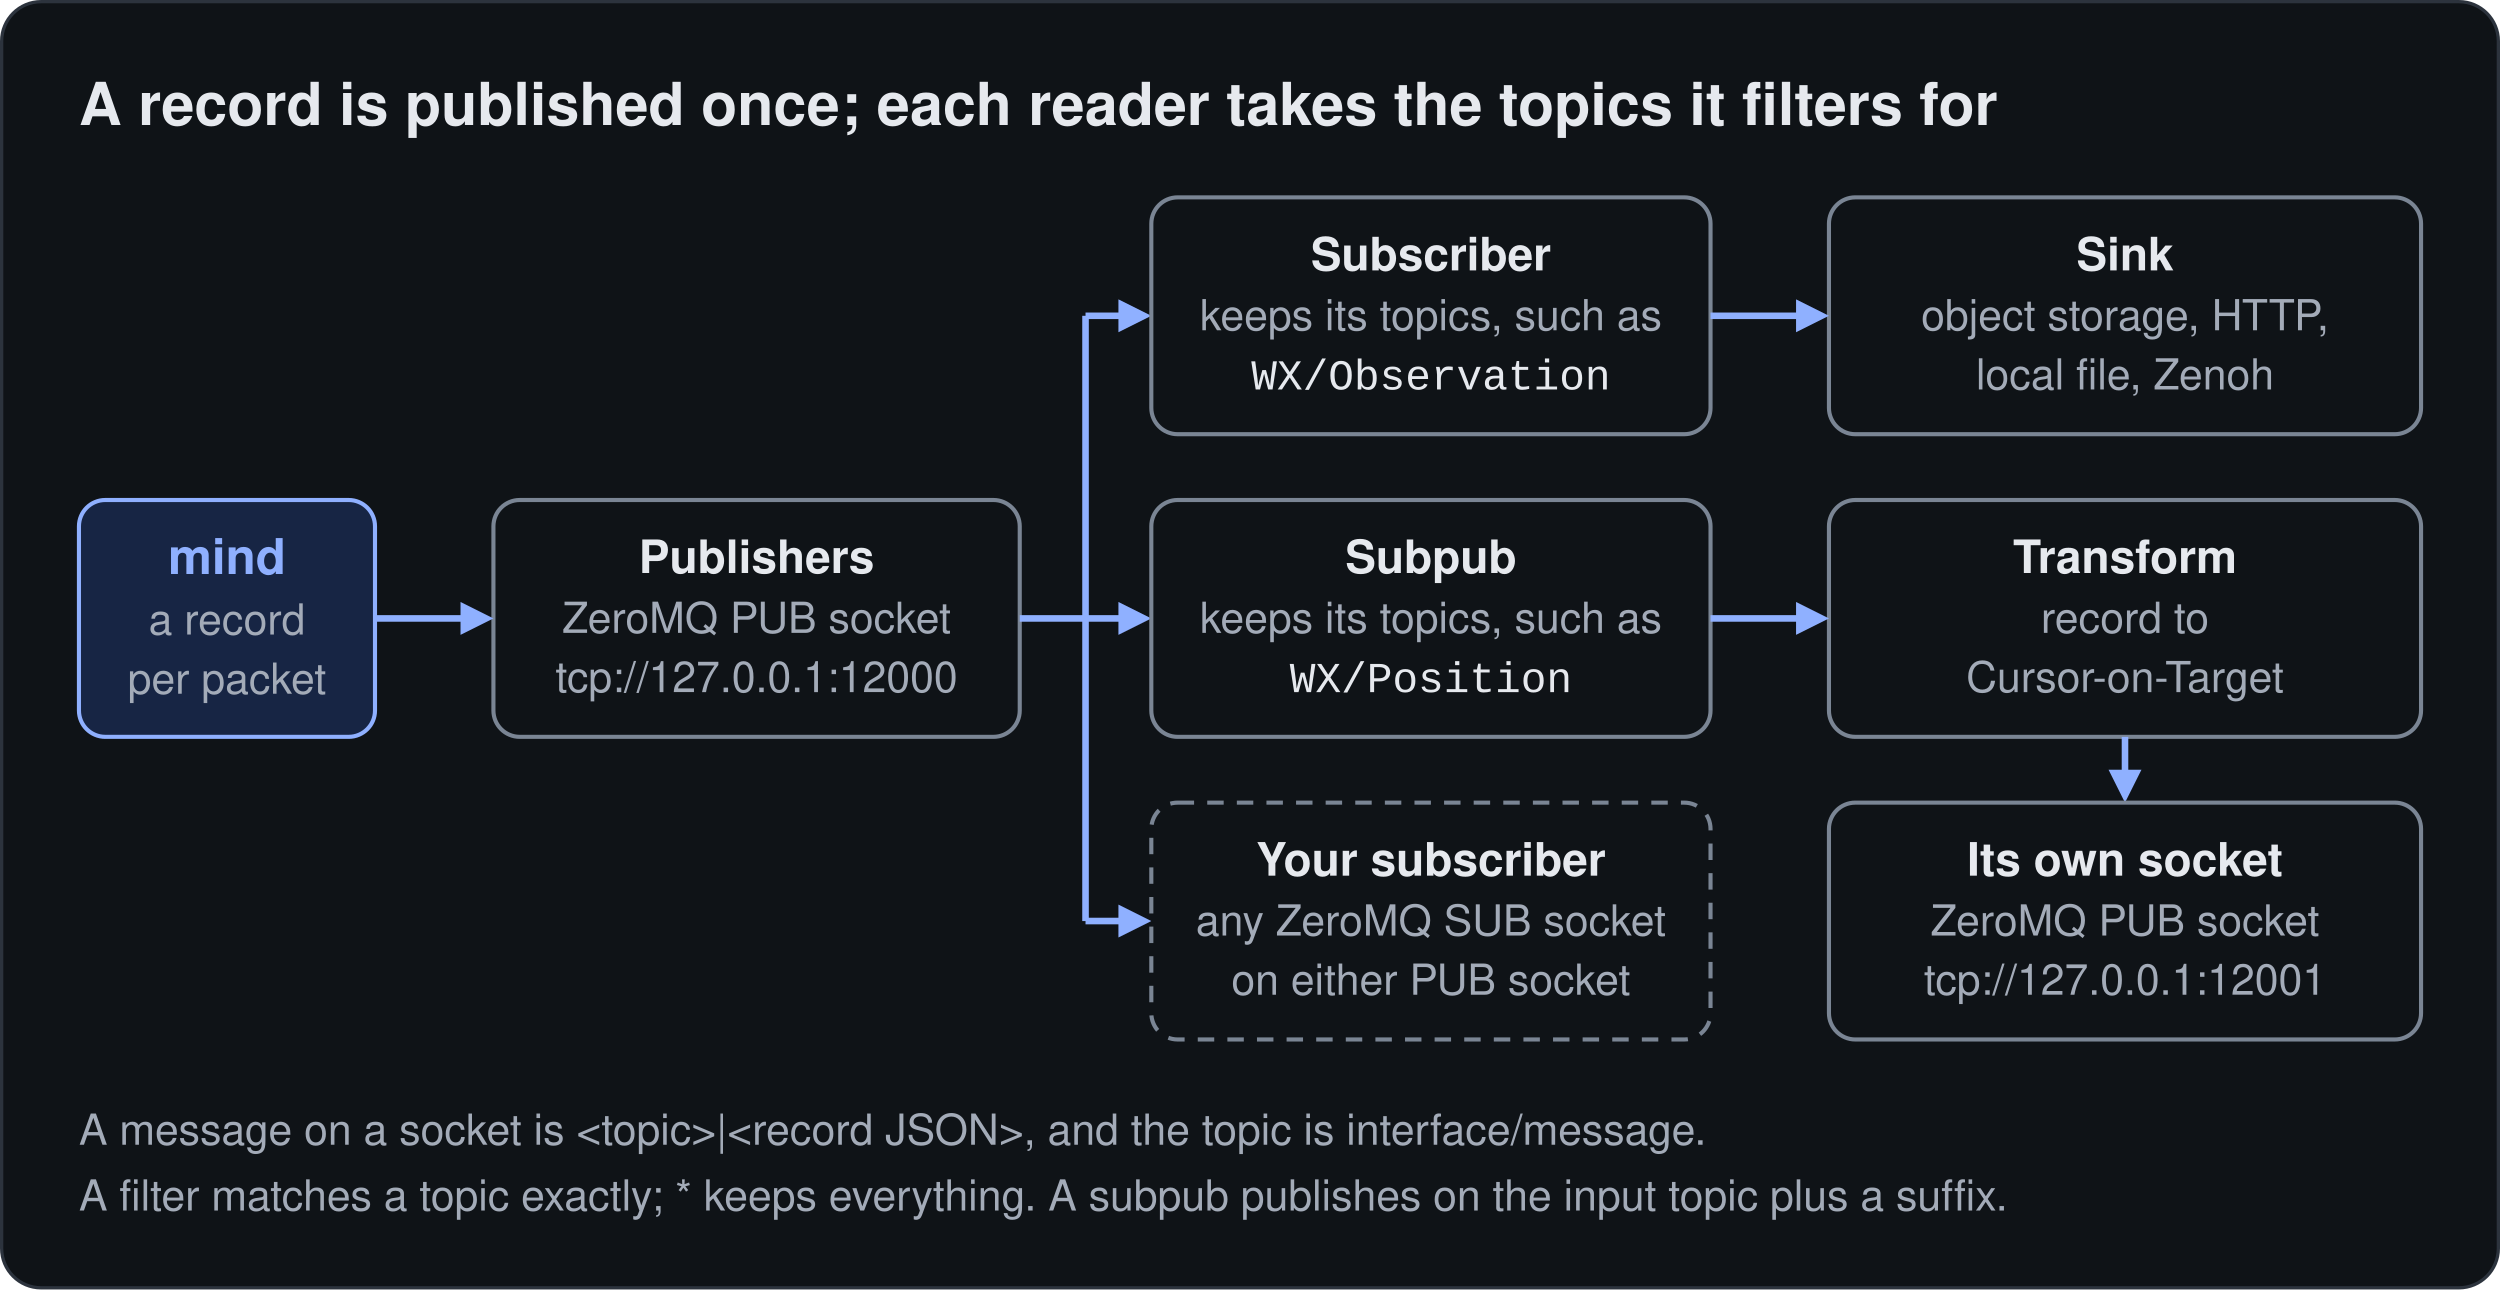
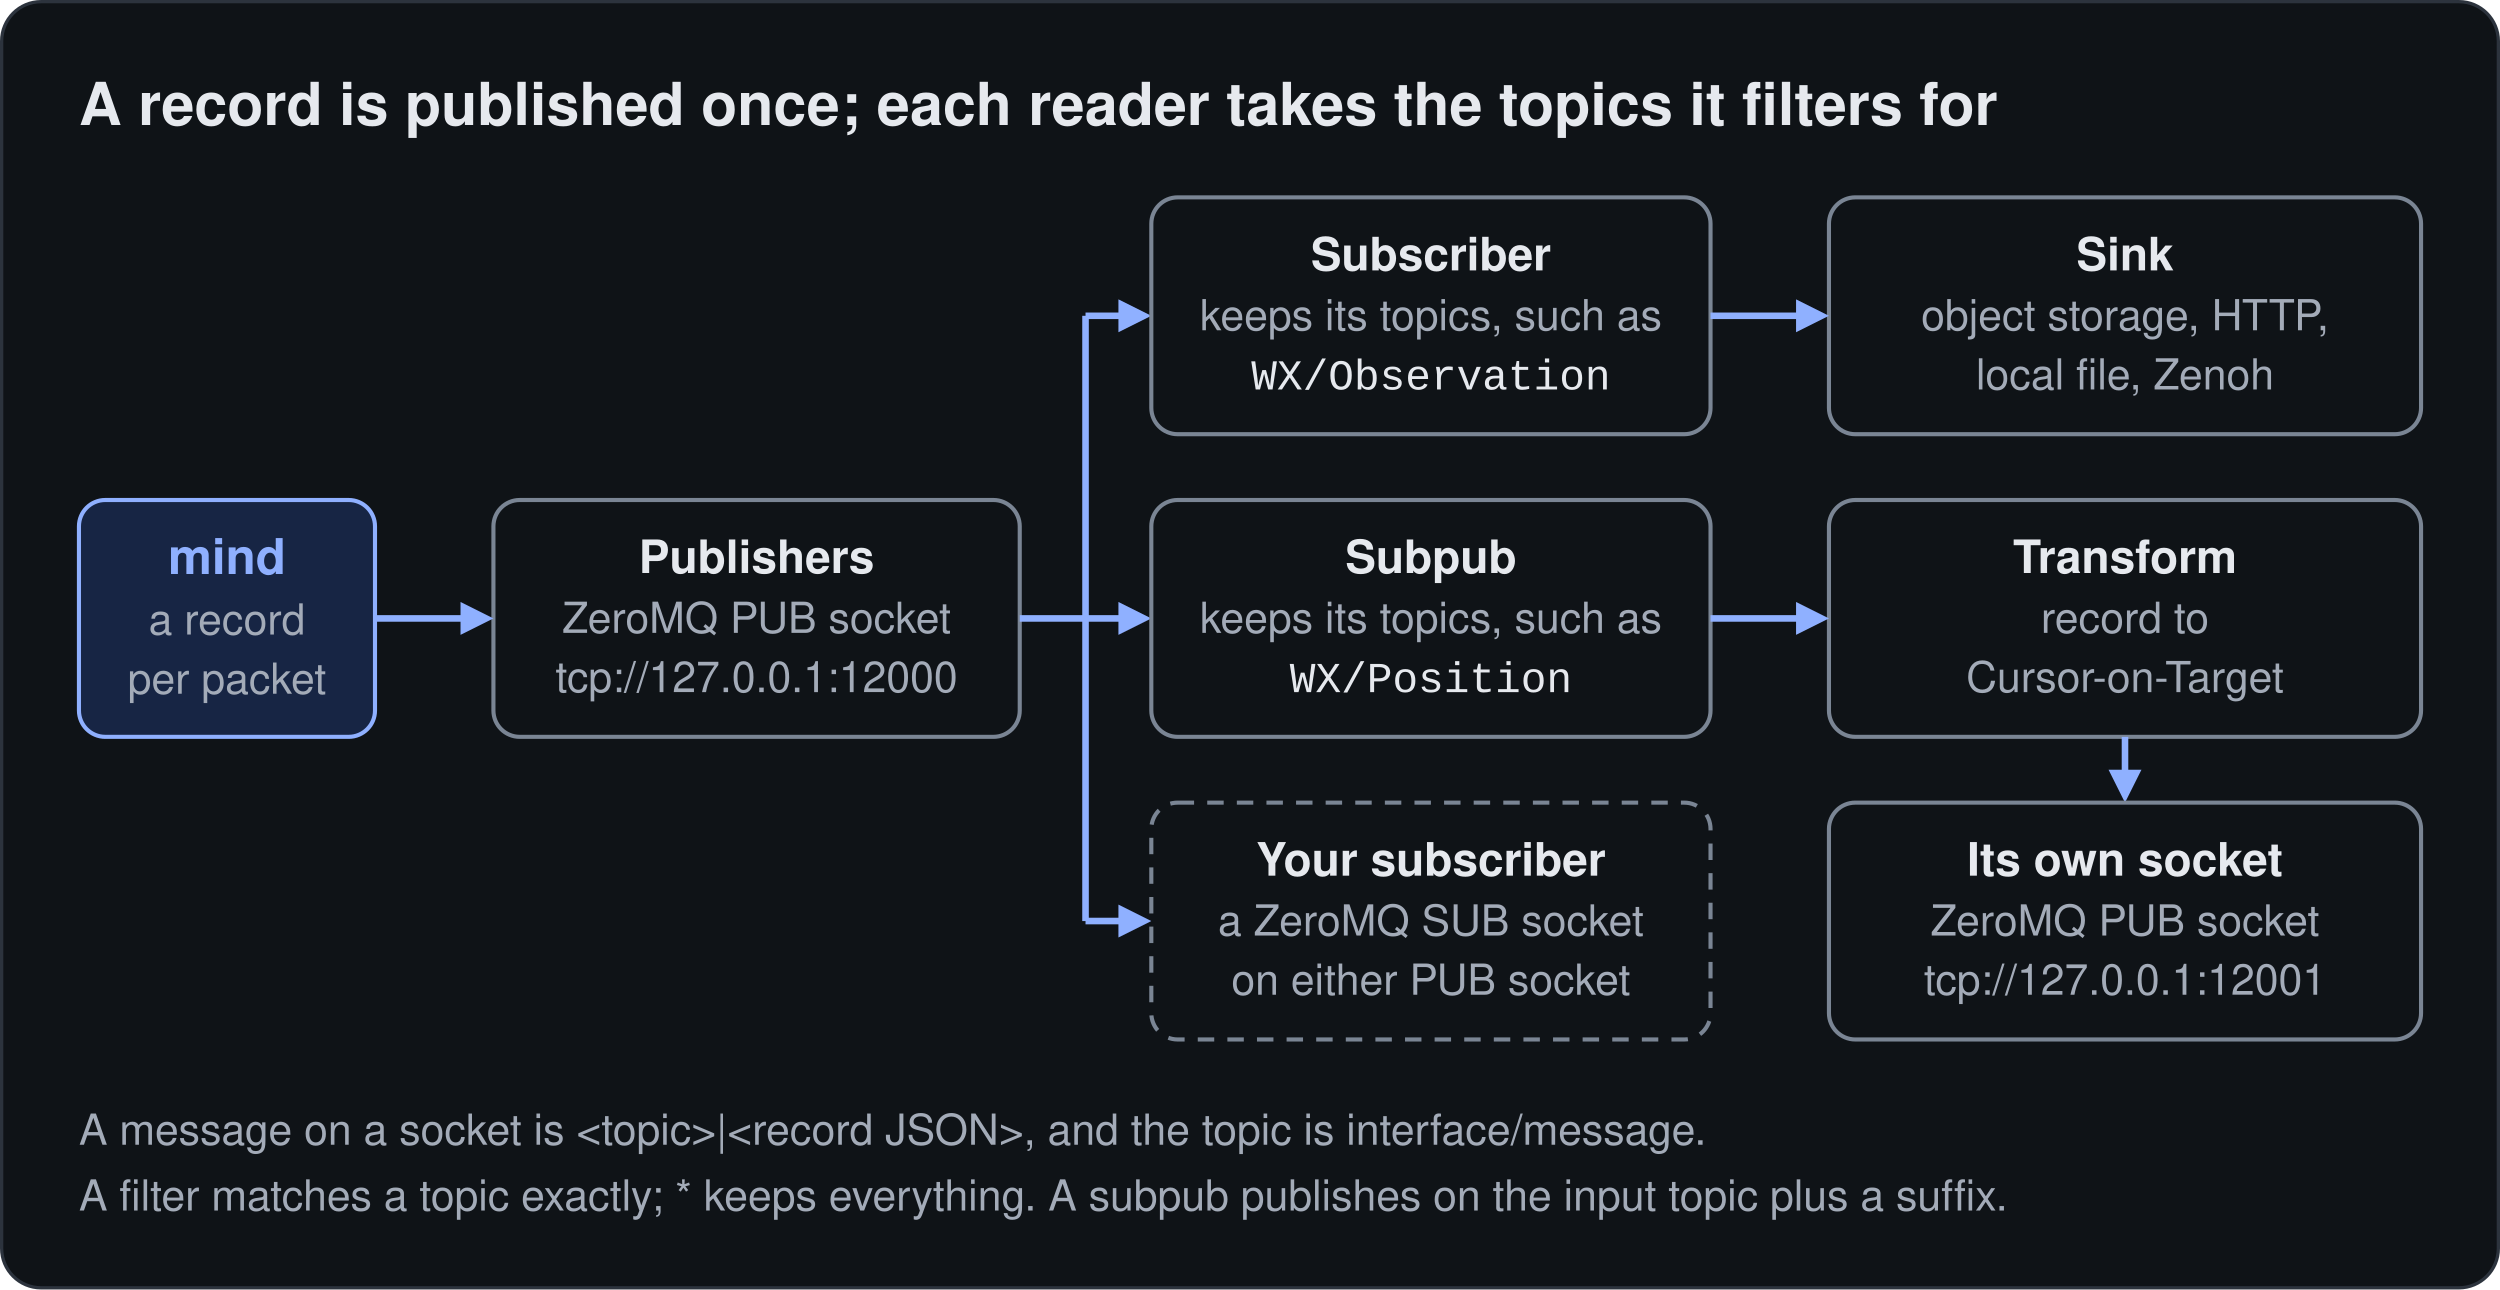
<svg xmlns="http://www.w3.org/2000/svg" viewBox="0 0 760 392" width="760" height="392" role="img" aria-labelledby="record-flow-title record-flow-desc" aria-label="A record is published once; each reader takes the topics it filters for">
  <style>text{font-family:"Helvetica Neue", Helvetica, Arial, "Liberation Sans", sans-serif}.m{font-family:Menlo, Consolas, "Liberation Mono", "Courier New", monospace}.t{fill:#e6e9ee}.q{fill:#a3abb8}.a{fill:#8fb0ff}.g{fill:#6cc487}.w{fill:#e3b04f}.i{fill:#b3a6f5}.mu{fill:#9aa2ad}.on{fill:#0f1317}.bg{fill:#0f1317;stroke:#2c333d;stroke-width:1}.bx{fill:#0f1317;stroke:#7a8594;stroke-width:1.25}.bxp{fill:#171b21;stroke:#2c333d;stroke-width:1.25}.bxa{fill:#172544;stroke:#8fb0ff;stroke-width:1.25}.bxg{fill:#172b1e;stroke:#6cc487;stroke-width:1.25}.bxw{fill:#31281a;stroke:#e3b04f;stroke-width:1.25}.bxm{fill:#23262b;stroke:#9aa2ad;stroke-width:1.25;stroke-dasharray:2 4}.bxd{fill:#0f1317;stroke:#7a8594;stroke-width:1.25;stroke-dasharray:5 4}.ln{stroke:#7a8594;stroke-width:1.25;fill:none}.lnk{stroke:#e6e9ee;stroke-width:3;fill:none}.lna{stroke:#8fb0ff;stroke-width:2;fill:none}.lnd{stroke:#7a8594;stroke-width:1.25;fill:none;stroke-dasharray:6 5}.lnr{stroke:#2c333d;stroke-width:1;fill:none}.fa{fill:#8fb0ff}.fl{fill:#7a8594}.fk{fill:#e6e9ee}.fg{fill:#6cc487}.fp{fill:#171b21}.fr{fill:#2c333d}.f0{fill:#172544}.f1{fill:#31281a}.f2{fill:#221d3d}.f3{fill:#172b1e}.s0{stroke:#8fb0ff}.s1{stroke:#e3b04f}.s2{stroke:#b3a6f5}.s3{stroke:#6cc487}.c0{fill:#8fb0ff}.c1{fill:#e3b04f}.c2{fill:#b3a6f5}.c3{fill:#6cc487}.pp{fill:#0f1317}path,line{stroke-linejoin:round}</style>
  <rect class="bg" x="0.5" y="0.5" width="759" height="391" rx="12" />
  <text x="24" y="38" font-size="18" font-weight="700" data-role="title" class="t">A record is published once; each reader takes the topics it filters for</text>
  <rect x="24" y="152" width="90" height="72" rx="8" class="bxa" />
  <text x="69" y="174.5" font-size="15" font-weight="700" text-anchor="middle" class="a">mind</text>
  <text x="69" y="192.9" font-size="13" text-anchor="middle" class="q">a record</text>
  <text x="69" y="210.9" font-size="13" text-anchor="middle" class="q">per packet</text>
  <rect x="150" y="152" width="160" height="72" rx="8" class="bx" />
  <text x="230" y="174.2" font-size="14" font-weight="700" text-anchor="middle" class="t">Publishers</text>
  <text x="230" y="192.4" font-size="13" text-anchor="middle" class="q">ZeroMQ PUB socket</text>
  <text x="230" y="210.4" font-size="13" text-anchor="middle" class="q">tcp://127.0.0.1:12000</text>
  <path d="M114 188L141 188" class="lna" />
  <path d="M150 188L140 193L140 183z" class="fa" />
  <path d="M310 188L330 188" class="lna" data-lint="nohead" />
  <path d="M330 96L330 280" class="lna" data-lint="nohead" />
  <path d="M330 96L341 96" class="lna" />
  <path d="M350 96L340 101L340 91z" class="fa" />
  <path d="M330 188L341 188" class="lna" />
  <path d="M350 188L340 193L340 183z" class="fa" />
  <path d="M330 280L341 280" class="lna" />
  <path d="M350 280L340 285L340 275z" class="fa" />
  <rect x="350" y="60" width="170" height="72" rx="8" class="bx" />
  <text x="435" y="82.2" font-size="14" font-weight="700" text-anchor="middle" class="t">Subscriber</text>
  <text x="435" y="100.4" font-size="13" text-anchor="middle" class="q">keeps its topics, such as</text>
  <text x="435" y="118.4" font-size="13" text-anchor="middle" class="t m">WX/Observation</text>
  <rect x="556" y="60" width="180" height="72" rx="8" class="bx" />
  <text x="646" y="82.2" font-size="14" font-weight="700" text-anchor="middle" class="t">Sink</text>
  <text x="646" y="100.4" font-size="13" text-anchor="middle" class="q">object storage, HTTP,</text>
  <text x="646" y="118.4" font-size="13" text-anchor="middle" class="q">local file, Zenoh</text>
  <path d="M520 96L547 96" class="lna" />
  <path d="M556 96L546 101L546 91z" class="fa" />
  <rect x="350" y="152" width="170" height="72" rx="8" class="bx" />
  <text x="435" y="174.2" font-size="14" font-weight="700" text-anchor="middle" class="t">Subpub</text>
  <text x="435" y="192.4" font-size="13" text-anchor="middle" class="q">keeps its topics, such as</text>
  <text x="435" y="210.4" font-size="13" text-anchor="middle" class="t m">WX/Position</text>
  <rect x="556" y="152" width="180" height="72" rx="8" class="bx" />
  <text x="646" y="174.2" font-size="14" font-weight="700" text-anchor="middle" class="t">Transform</text>
  <text x="646" y="192.4" font-size="13" text-anchor="middle" class="q">record to</text>
  <text x="646" y="210.4" font-size="13" text-anchor="middle" class="q">Cursor-on-Target</text>
  <path d="M520 188L547 188" class="lna" />
  <path d="M556 188L546 193L546 183z" class="fa" />
  <path d="M646 224L646 235" class="lna" />
  <path d="M646 244L641 234L651 234z" class="fa" />
  <rect x="556" y="244" width="180" height="72" rx="8" class="bx" />
  <text x="646" y="266.2" font-size="14" font-weight="700" text-anchor="middle" class="t">Its own socket</text>
  <text x="646" y="284.4" font-size="13" text-anchor="middle" class="q">ZeroMQ PUB socket</text>
  <text x="646" y="302.4" font-size="13" text-anchor="middle" class="q">tcp://127.0.0.1:12001</text>
  <rect x="350" y="244" width="170" height="72" rx="8" class="bxd" />
  <text x="435" y="266.2" font-size="14" font-weight="700" text-anchor="middle" class="t">Your subscriber</text>
-   <text x="435" y="284.4" font-size="13" text-anchor="middle" class="q">any ZeroMQ SUB socket</text>
+   <text x="435" y="284.4" font-size="13" text-anchor="middle" class="q">a ZeroMQ SUB socket</text>
  <text x="435" y="302.4" font-size="13" text-anchor="middle" class="q">on either PUB socket</text>
  <text x="24" y="348" font-size="13" data-role="note" class="q">A message on a socket is &lt;topic&gt;|&lt;record JSON&gt;, and the topic is interface/message.</text>
  <text x="24" y="368" font-size="13" data-role="note" class="q">A filter matches a topic exactly; * keeps everything. A subpub publishes on the input topic plus a suffix.</text>
</svg>
